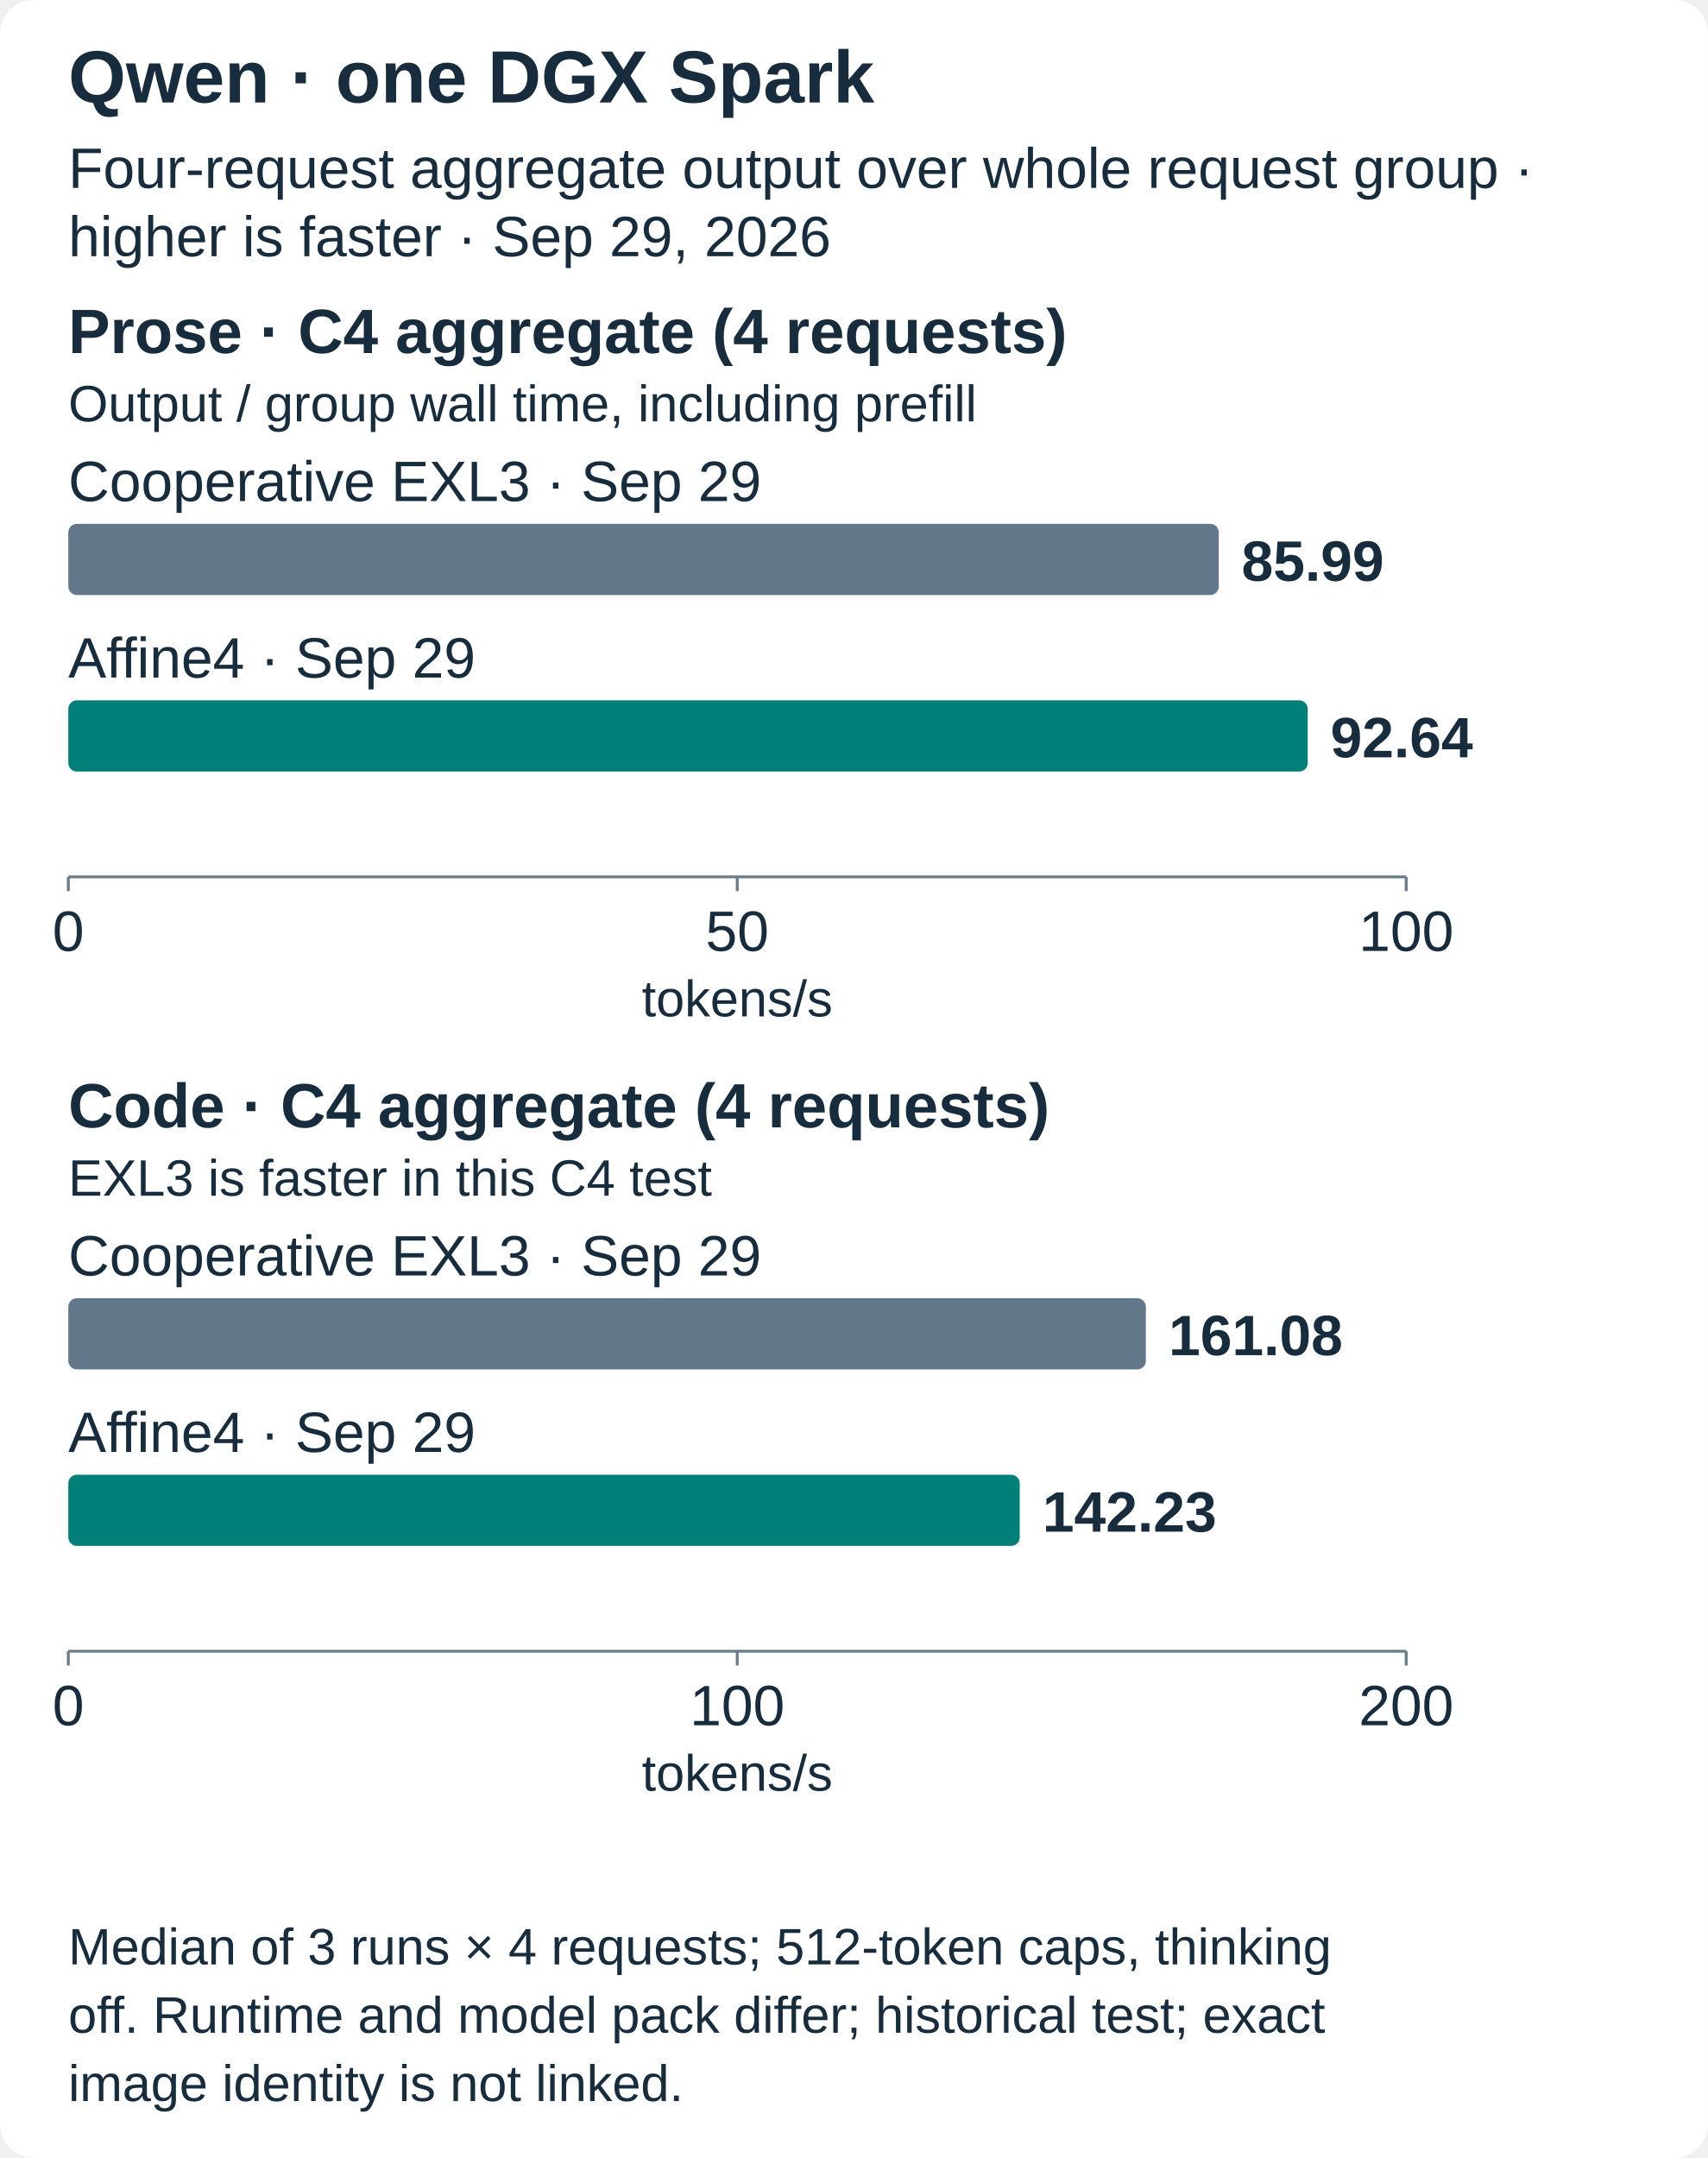
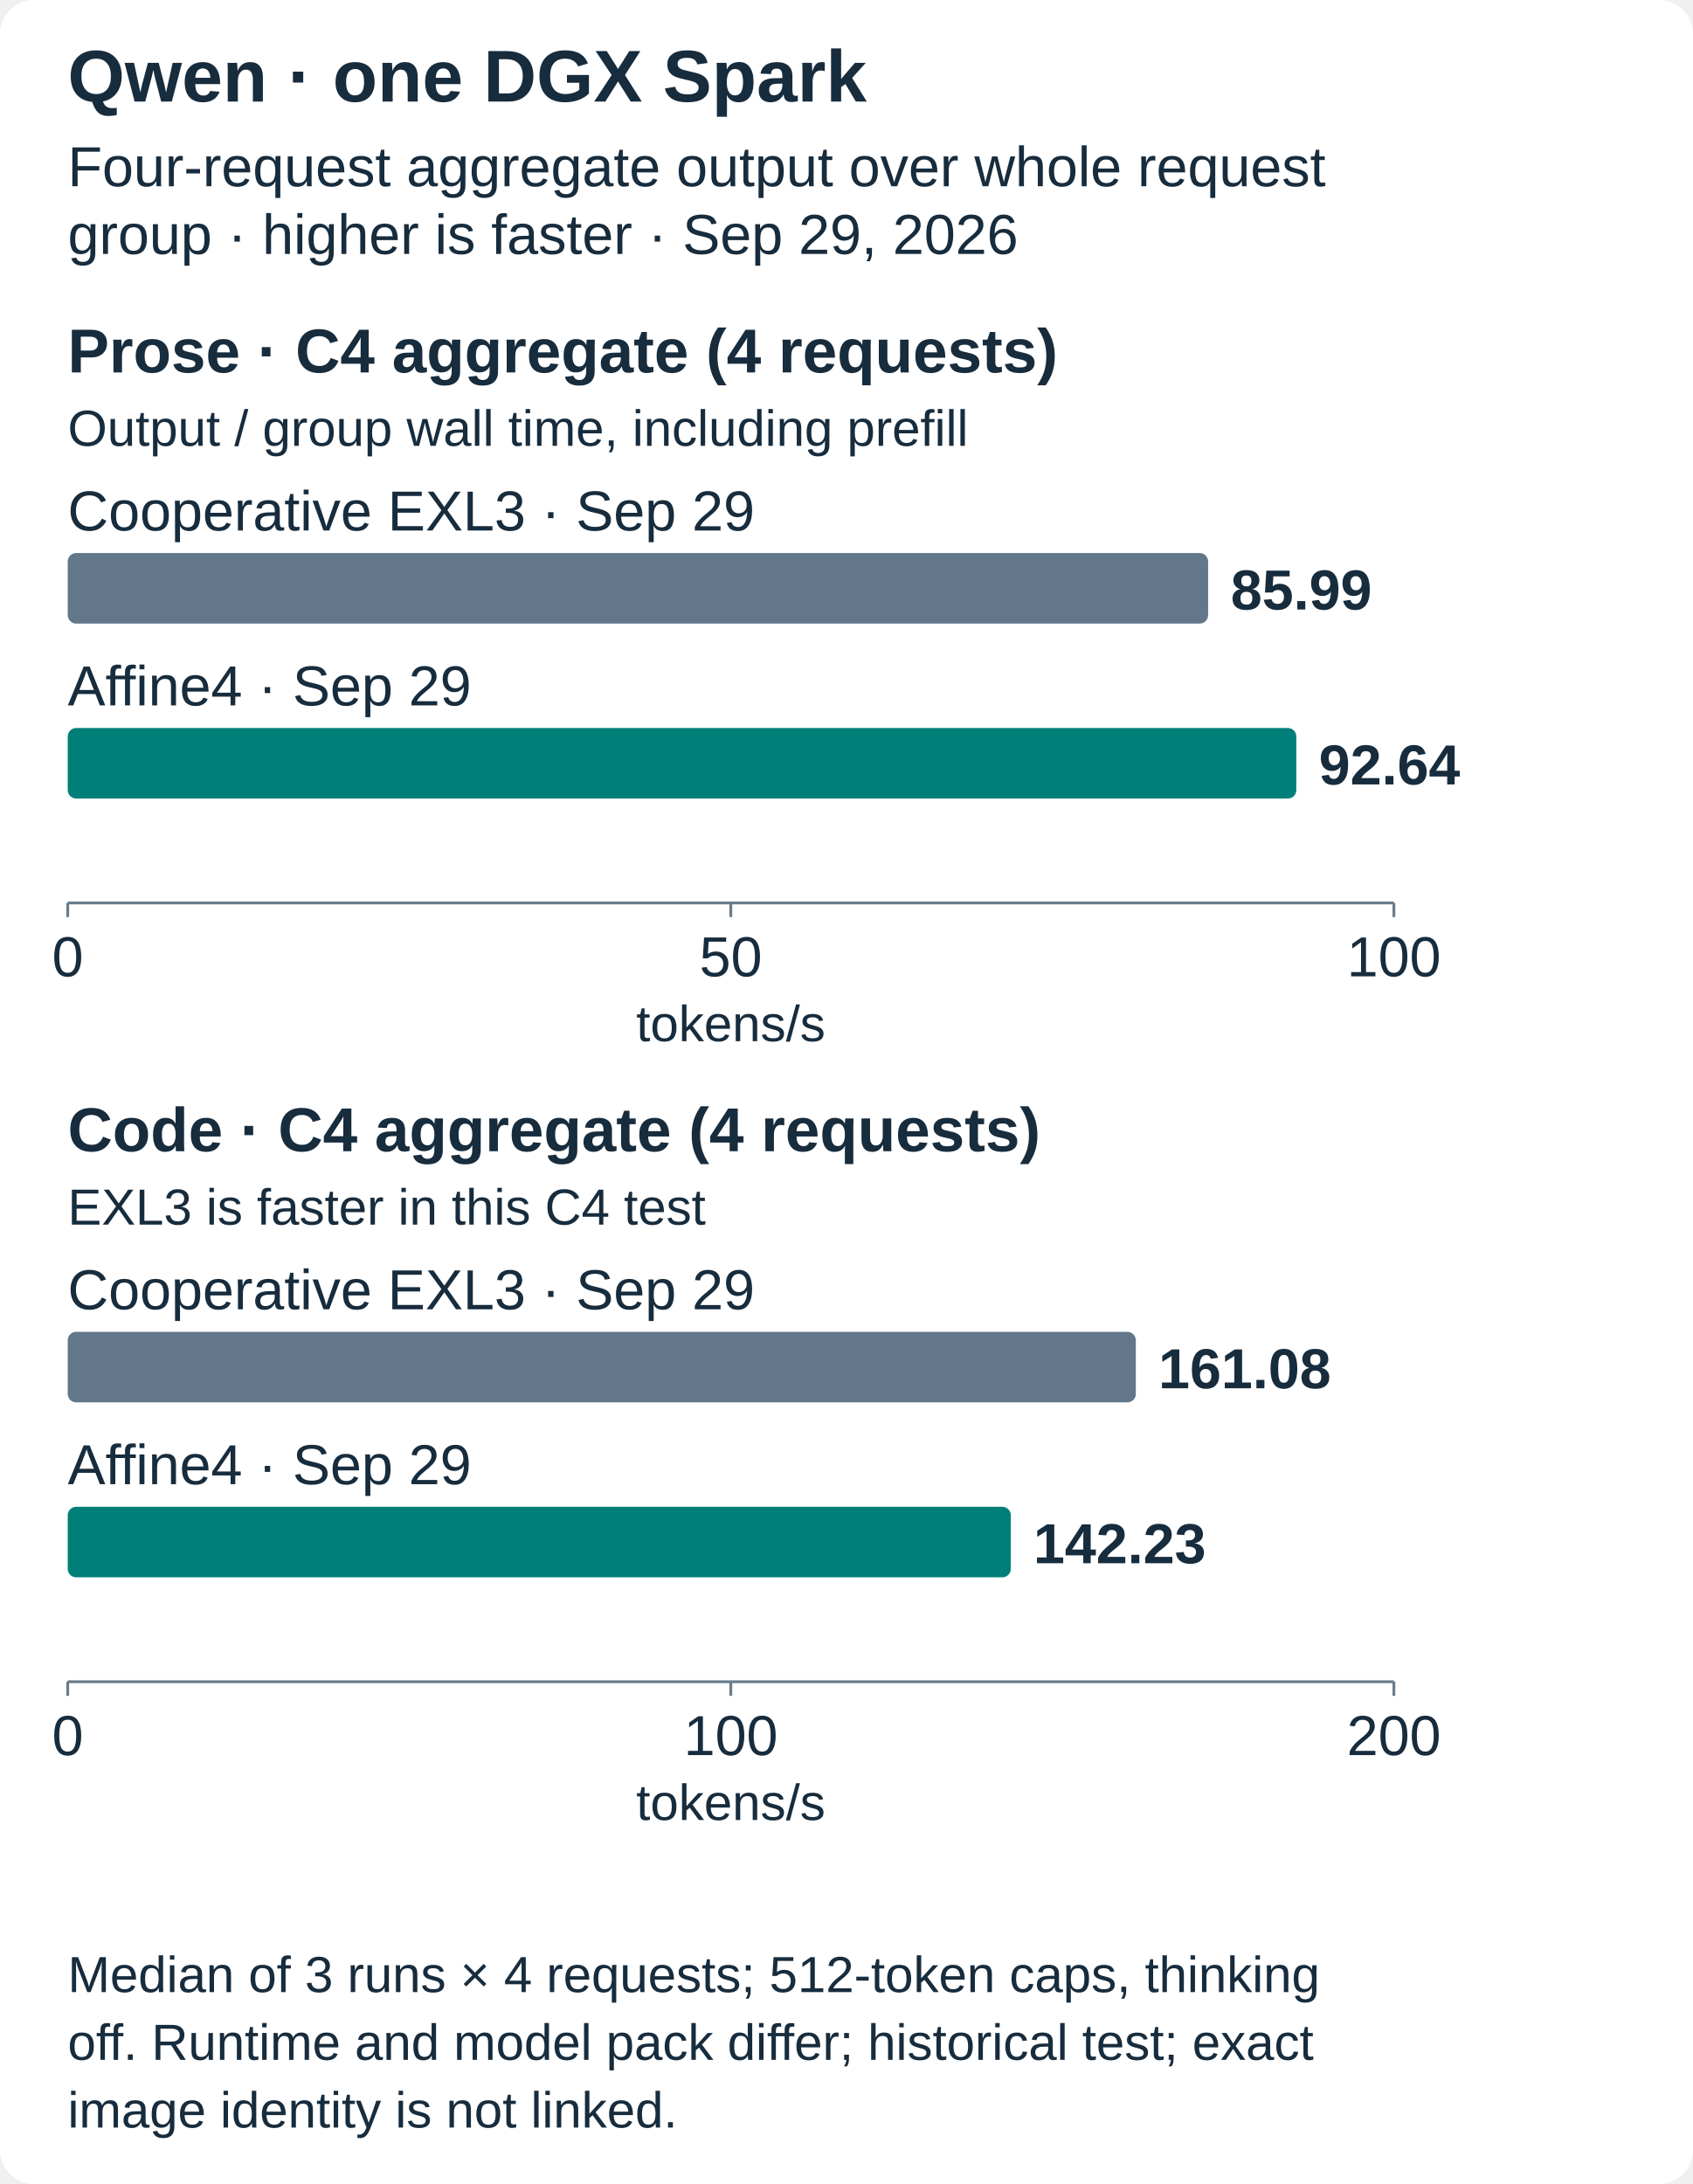
- <svg xmlns="http://www.w3.org/2000/svg" width="600" height="758" viewBox="0 0 600 758" role="img" aria-labelledby="title desc">
+ <svg xmlns="http://www.w3.org/2000/svg" width="600" height="774" viewBox="0 0 600 774" role="img" aria-labelledby="title desc">
  <rect width="100%" height="100%" rx="12" fill="#ffffff" />
  <g font-family="Arial, Helvetica, sans-serif" fill="#172c3d">
    <text x="24" y="36" font-size="26" font-weight="bold">Qwen · one DGX Spark</text>
-     <text x="24" y="66" font-size="20">Four-request aggregate output over whole request group ·</text>
-     <text x="24" y="90" font-size="20">higher is faster · Sep 29, 2026</text>
-     <text x="24" y="124" font-size="22" font-weight="bold">Prose · C4 aggregate (4 requests)</text>
-     <text x="24" y="148" font-size="18">Output / group wall time, including prefill</text>
-     <text x="24" y="176" font-size="20">Cooperative EXL3 · Sep 29</text>
-     <rect x="24" y="184" width="404.166" height="25" rx="3" fill="#63778b" />
-     <text x="436.166" y="204" font-size="20" font-weight="bold">85.99</text>
-     <text x="24" y="238" font-size="20">Affine4 · Sep 29</text>
-     <rect x="24" y="246" width="435.411" height="25" rx="3" fill="#007f79" />
-     <text x="467.411" y="266" font-size="20" font-weight="bold">92.64</text>
-     <path d="M 24 308 H 494" stroke="#687c8c" />
-     <path d="M 24 308 v 5" stroke="#687c8c" />
-     <text x="24" y="334" font-size="20" text-anchor="middle">0</text>
-     <path d="M 259.0 308 v 5" stroke="#687c8c" />
-     <text x="259.0" y="334" font-size="20" text-anchor="middle">50</text>
-     <path d="M 494 308 v 5" stroke="#687c8c" />
-     <text x="494" y="334" font-size="20" text-anchor="middle">100</text>
-     <text x="259.0" y="357" font-size="18" text-anchor="middle">tokens/s</text>
-     <text x="24" y="396" font-size="22" font-weight="bold">Code · C4 aggregate (4 requests)</text>
-     <text x="24" y="420" font-size="18">EXL3 is faster in this C4 test</text>
-     <text x="24" y="448" font-size="20">Cooperative EXL3 · Sep 29</text>
-     <rect x="24" y="456" width="378.547" height="25" rx="3" fill="#63778b" />
-     <text x="410.547" y="476" font-size="20" font-weight="bold">161.08</text>
-     <text x="24" y="510" font-size="20">Affine4 · Sep 29</text>
-     <rect x="24" y="518" width="334.235" height="25" rx="3" fill="#007f79" />
-     <text x="366.235" y="538" font-size="20" font-weight="bold">142.23</text>
-     <path d="M 24 580 H 494" stroke="#687c8c" />
-     <path d="M 24 580 v 5" stroke="#687c8c" />
-     <text x="24" y="606" font-size="20" text-anchor="middle">0</text>
-     <path d="M 259.0 580 v 5" stroke="#687c8c" />
-     <text x="259.0" y="606" font-size="20" text-anchor="middle">100</text>
-     <path d="M 494 580 v 5" stroke="#687c8c" />
-     <text x="494" y="606" font-size="20" text-anchor="middle">200</text>
-     <text x="259.0" y="629" font-size="18" text-anchor="middle">tokens/s</text>
-     <text x="24" y="690" font-size="18">Median of 3 runs × 4 requests; 512-token caps, thinking</text>
-     <text x="24" y="714" font-size="18">off. Runtime and model pack differ; historical test; exact</text>
-     <text x="24" y="738" font-size="18">image identity is not linked.</text>
+     <text x="24" y="66" font-size="20">Four-request aggregate output over whole request</text>
+     <text x="24" y="90" font-size="20">group · higher is faster · Sep 29, 2026</text>
+     <text x="24" y="132" font-size="22" font-weight="bold">Prose · C4 aggregate (4 requests)</text>
+     <text x="24" y="158" font-size="18">Output / group wall time, including prefill</text>
+     <text x="24" y="188" font-size="20">Cooperative EXL3 · Sep 29</text>
+     <rect x="24" y="196" width="404.166" height="25" rx="3" fill="#63778b" />
+     <text x="436.166" y="216" font-size="20" font-weight="bold">85.99</text>
+     <text x="24" y="250" font-size="20">Affine4 · Sep 29</text>
+     <rect x="24" y="258" width="435.411" height="25" rx="3" fill="#007f79" />
+     <text x="467.411" y="278" font-size="20" font-weight="bold">92.64</text>
+     <path d="M 24 320 H 494" stroke="#687c8c" />
+     <path d="M 24 320 v 5" stroke="#687c8c" />
+     <text x="24" y="346" font-size="20" text-anchor="middle">0</text>
+     <path d="M 259.0 320 v 5" stroke="#687c8c" />
+     <text x="259.0" y="346" font-size="20" text-anchor="middle">50</text>
+     <path d="M 494 320 v 5" stroke="#687c8c" />
+     <text x="494" y="346" font-size="20" text-anchor="middle">100</text>
+     <text x="259.0" y="369" font-size="18" text-anchor="middle">tokens/s</text>
+     <text x="24" y="408" font-size="22" font-weight="bold">Code · C4 aggregate (4 requests)</text>
+     <text x="24" y="434" font-size="18">EXL3 is faster in this C4 test</text>
+     <text x="24" y="464" font-size="20">Cooperative EXL3 · Sep 29</text>
+     <rect x="24" y="472" width="378.547" height="25" rx="3" fill="#63778b" />
+     <text x="410.547" y="492" font-size="20" font-weight="bold">161.08</text>
+     <text x="24" y="526" font-size="20">Affine4 · Sep 29</text>
+     <rect x="24" y="534" width="334.235" height="25" rx="3" fill="#007f79" />
+     <text x="366.235" y="554" font-size="20" font-weight="bold">142.23</text>
+     <path d="M 24 596 H 494" stroke="#687c8c" />
+     <path d="M 24 596 v 5" stroke="#687c8c" />
+     <text x="24" y="622" font-size="20" text-anchor="middle">0</text>
+     <path d="M 259.0 596 v 5" stroke="#687c8c" />
+     <text x="259.0" y="622" font-size="20" text-anchor="middle">100</text>
+     <path d="M 494 596 v 5" stroke="#687c8c" />
+     <text x="494" y="622" font-size="20" text-anchor="middle">200</text>
+     <text x="259.0" y="645" font-size="18" text-anchor="middle">tokens/s</text>
+     <text x="24" y="706" font-size="18">Median of 3 runs × 4 requests; 512-token caps, thinking</text>
+     <text x="24" y="730" font-size="18">off. Runtime and model pack differ; historical test; exact</text>
+     <text x="24" y="754" font-size="18">image identity is not linked.</text>
  </g>
</svg>
